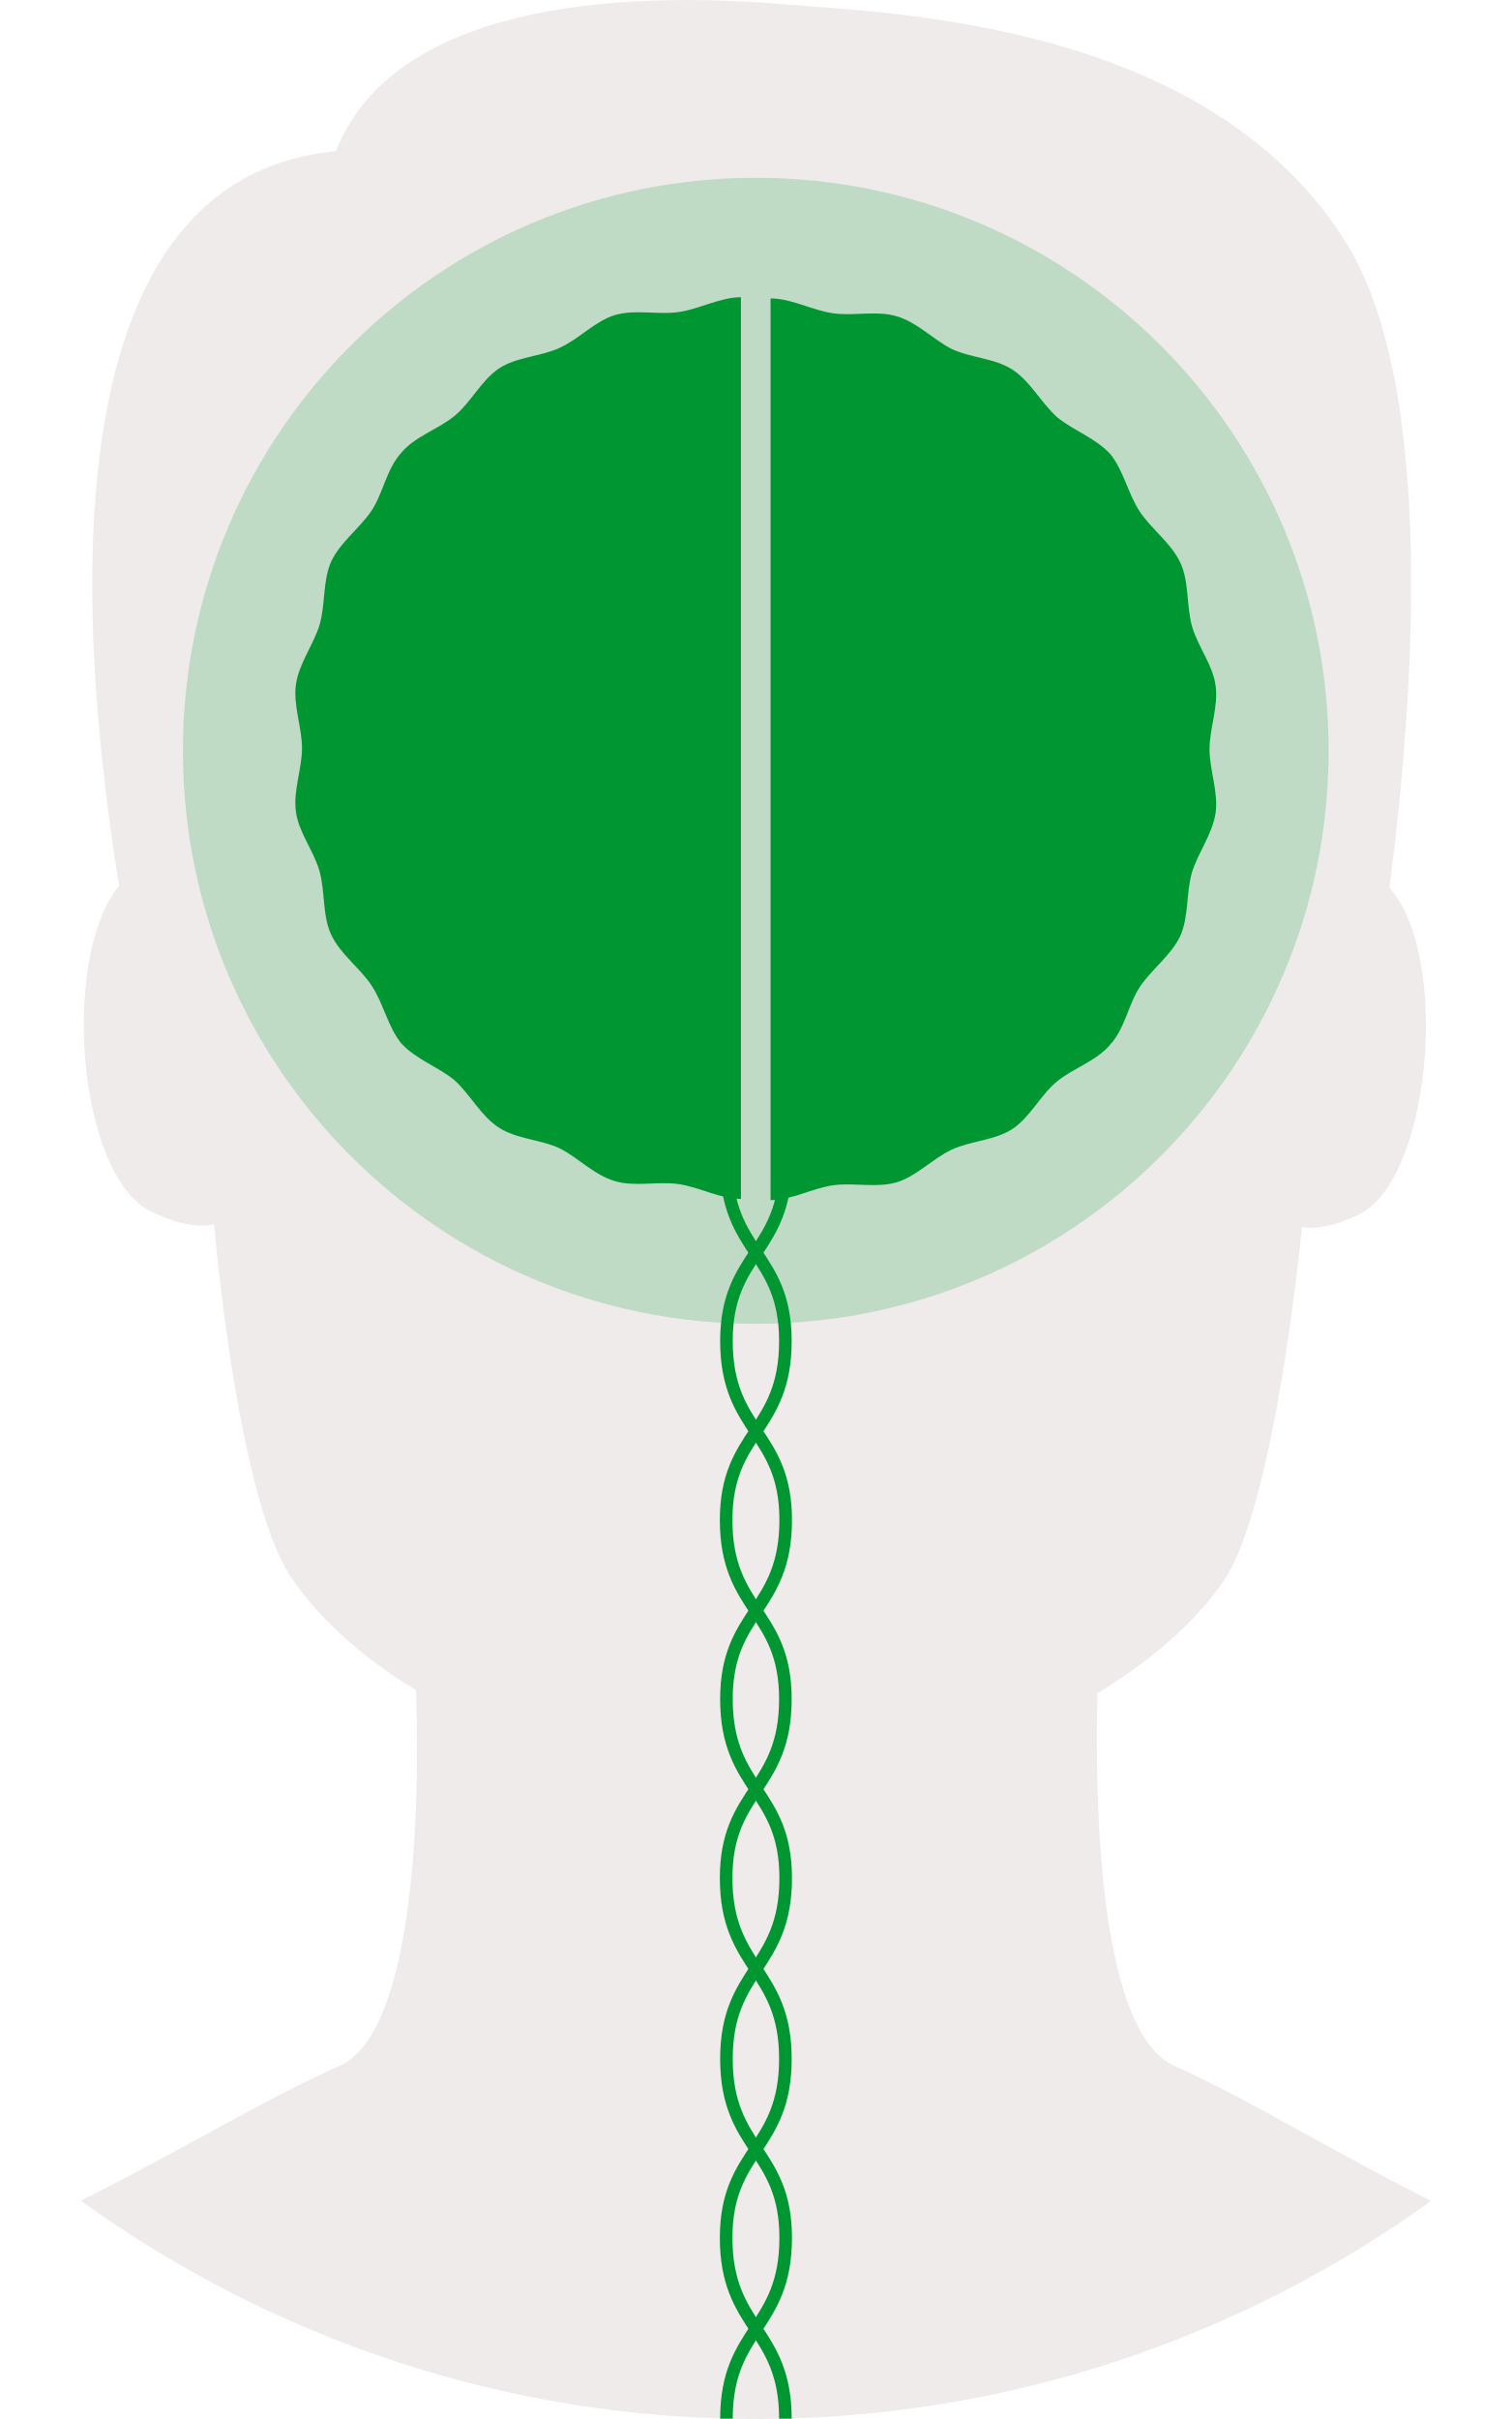
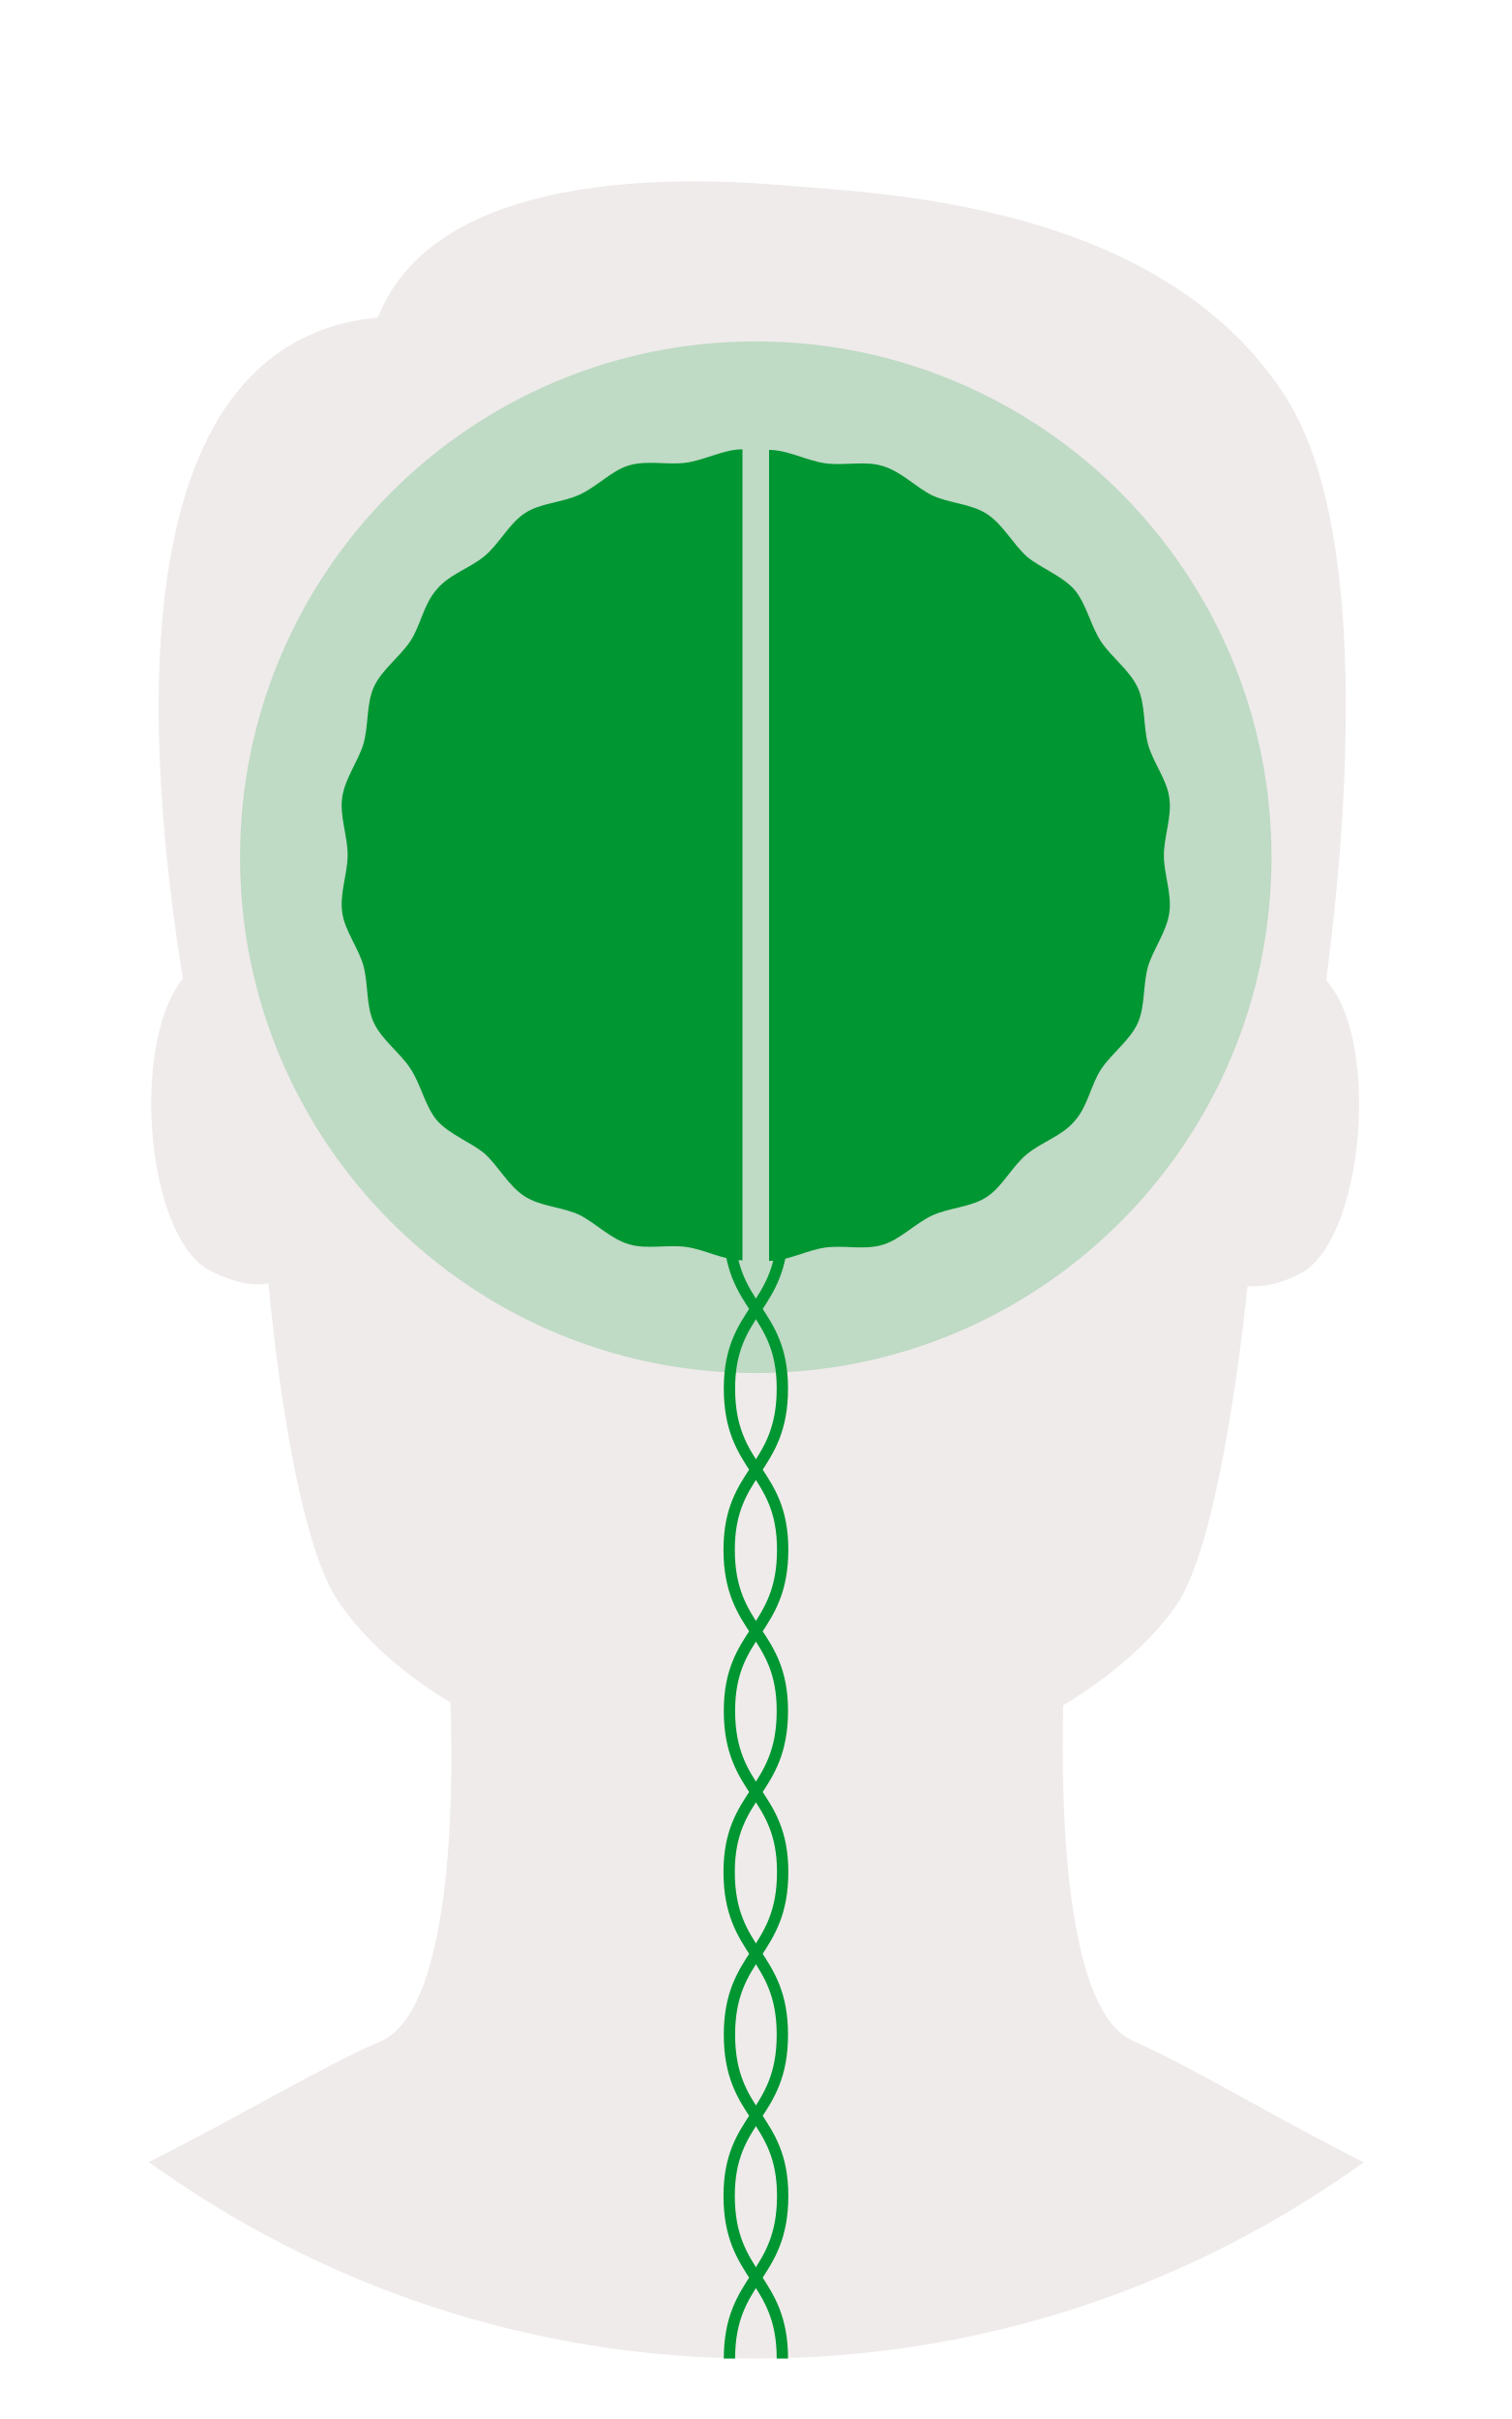
<svg xmlns="http://www.w3.org/2000/svg" version="1.1" id="Layer_1" x="0px" y="0px" viewBox="0 0 500 800" style="enable-background:new 0 0 500 800;" xml:space="preserve">
  <style type="text/css">
	.st0{fill:#EFEBEA;}
	.st1{opacity:0.2;fill:#009632;enable-background:new    ;}
	.st2{fill:#009632;}
- 	.st3{fill:none;stroke:#009632;stroke-width:4.164;stroke-miterlimit:10;}
+ 	.st3{fill:none;stroke:#009632;stroke-width:3.748;stroke-miterlimit:10;}
</style>
  <g>
-     <path class="st0" d="M473.4,727.9c-34.8-17.6-60.9-33.9-84.9-44.7c-24.1-10.8-26.5-81-25.5-123.2c20.2-12.2,34.4-26,42.2-37.8   c11.8-18.2,20.6-69.7,25.5-116.3c4.4,0.5,10.3,0,19.1-4.4c21.6-10.8,28.9-73.7,14.2-101.6c-1.5-2.4-3-4.9-4.4-6.3   c8.3-63.3,15.7-168.4-15.7-215.5C397.8,7.4,295.2,4.4,260.4,1.5C214.2-2.5,131.7-2,111.1,50c-97.2,9.3-84.9,161-71.7,243   c-1.5,1.5-2.4,3.5-3.9,5.9c-14.7,28.5-7.8,90.8,14.2,101.6c9.8,4.9,16.7,5.4,21.1,4.4C75.2,452,84,503.5,96.3,521.6   c7.8,11.8,21.6,25.5,41.3,37.3c1.5,42.2-1,112.9-25,124.2c-24.6,10.8-50.6,27-85.9,44.7C89.4,773,166.5,800,249.9,800   S410.6,773.1,473.4,727.9z" />
-     <circle class="st1" cx="250" cy="248.3" r="189.5" />
+     <path class="st0" d="M451.1,715.1c-31.3-15.8-54.8-30.5-76.4-40.2c-21.7-9.7-23.9-72.9-23-110.9c18.2-11,31-23.4,38-34   c10.6-16.4,18.5-62.7,23-104.7c4,0.4,9.3,0,17.2-4c19.4-9.7,26-66.3,12.8-91.4c-1.4-2.2-2.7-4.4-4-5.7c7.5-57,14.1-151.6-14.1-194   C383,66.7,290.7,64,259.4,61.3C217.8,57.7,143.5,58.2,125,105c-87.5,8.4-76.4,144.9-64.5,218.7c-1.4,1.4-2.2,3.2-3.5,5.3   c-13.2,25.7-7,81.7,12.8,91.4c8.8,4.4,15,4.9,19,4c4,42.4,11.9,88.7,23,105c7,10.6,19.4,23,37.2,33.6c1.4,38-0.9,101.6-22.5,111.8   c-22.1,9.7-45.5,24.3-77.3,40.2c56.4,40.7,125.8,65,200.9,65S394.5,755.8,451.1,715.1z" />
+     <circle class="st1" cx="250" cy="283.5" r="170.6" />
    <g>
      <g>
-         <path class="st2" d="M245.1,396.5c-6.9,0-13.7-3.9-20.6-4.9c-6.9-1-14.7,1-21.1-1c-6.9-2-12.2-7.8-18.2-10.8     c-6.3-3-14.2-3-20.2-6.9c-6-3.9-9.3-10.8-14.7-15.7c-5.4-4.4-12.8-6.9-17.6-12.2c-4.4-5.4-5.9-13.3-9.8-19.1     c-3.9-5.9-10.3-10.3-13.3-16.7c-3-6.3-2-14.2-3.9-21.1c-2-6.9-6.9-12.8-7.8-19.6c-1-6.9,2-14.2,2-21.1c0-6.9-3-14.2-2-21.1     c1-6.9,5.9-13.3,7.8-19.6c2-6.9,1-14.7,3.9-21.1c3-6.3,9.3-10.8,13.3-16.7c3.9-5.9,4.9-13.7,9.8-19.1c4.4-5.4,12.2-7.8,17.6-12.2     s8.9-11.8,14.7-15.7s13.7-3.9,20.2-6.9s11.8-8.9,18.2-10.8c6.9-2,14.2,0,21.1-1s13.7-4.9,20.6-4.9" />
+         <path class="st2" d="M245.6,416.8c-6.2,0-12.3-3.5-18.5-4.4c-6.2-0.9-13.2,0.9-19-0.9c-6.2-1.8-11-7-16.4-9.7     c-5.7-2.7-12.8-2.7-18.2-6.2c-5.4-3.5-8.4-9.7-13.2-14.1c-4.9-4-11.5-6.2-15.8-11c-4-4.9-5.3-12-8.8-17.2c-3.5-5.3-9.3-9.3-12-15     c-2.7-5.7-1.8-12.8-3.5-19c-1.8-6.2-6.2-11.5-7-17.6c-0.9-6.2,1.8-12.8,1.8-19s-2.7-12.8-1.8-19c0.9-6.2,5.3-12,7-17.6     c1.8-6.2,0.9-13.2,3.5-19c2.7-5.7,8.4-9.7,12-15c3.5-5.3,4.4-12.3,8.8-17.2c4-4.9,11-7,15.8-11s8-10.6,13.2-14.1     c5.2-3.5,12.3-3.5,18.2-6.2c5.9-2.7,10.6-8,16.4-9.7c6.2-1.8,12.8,0,19-0.9c6.2-0.9,12.3-4.4,18.5-4.4" />
      </g>
      <g>
-         <path class="st2" d="M254.9,98.7c6.9,0,13.7,3.9,20.6,4.9c6.9,1,14.7-1,21.1,1c6.9,2,12.2,7.8,18.2,10.8c6.3,3,14.2,3,20.2,6.9     c5.9,3.9,9.3,10.8,14.7,15.7c5.4,4.4,12.8,6.9,17.6,12.2c4.4,5.4,5.9,13.3,9.8,19.1s10.3,10.3,13.3,16.7c3,6.3,2,14.2,3.9,21.1     c2,6.9,6.9,12.8,7.8,19.6c1,6.9-2,14.2-2,21.1c0,6.9,3,14.2,2,21.1c-1,6.9-5.9,13.3-7.8,19.6c-2,6.9-1,14.7-3.9,21.1     c-3,6.3-9.3,10.8-13.3,16.7c-3.9,5.9-4.9,13.7-9.8,19.1c-4.4,5.4-12.2,7.8-17.6,12.2c-5.4,4.4-8.9,11.8-14.7,15.7     c-5.9,3.9-13.7,3.9-20.2,6.9c-6.3,3-11.8,8.9-18.2,10.8c-6.9,2-14.2,0-21.1,1s-13.7,4.9-20.6,4.9" />
+         <path class="st2" d="M254.4,148.8c6.2,0,12.3,3.5,18.5,4.4c6.2,0.9,13.2-0.9,19,0.9c6.2,1.8,11,7,16.4,9.7     c5.7,2.7,12.8,2.7,18.2,6.2c5.3,3.5,8.4,9.7,13.2,14.1c4.9,4,11.5,6.2,15.8,11c4,4.9,5.3,12,8.8,17.2c3.5,5.2,9.3,9.3,12,15     c2.7,5.7,1.8,12.8,3.5,19c1.8,6.2,6.2,11.5,7,17.6c0.9,6.2-1.8,12.8-1.8,19s2.7,12.8,1.8,19c-0.9,6.2-5.3,12-7,17.6     c-1.8,6.2-0.9,13.2-3.5,19c-2.7,5.7-8.4,9.7-12,15c-3.5,5.3-4.4,12.3-8.8,17.2c-4,4.9-11,7-15.8,11c-4.9,4-8,10.6-13.2,14.1     c-5.3,3.5-12.3,3.5-18.2,6.2c-5.7,2.7-10.6,8-16.4,9.7c-6.2,1.8-12.8,0-19,0.9c-6.2,0.9-12.3,4.4-18.5,4.4" />
      </g>
    </g>
-     <path class="st3" d="M259.9,384.3c0,30-19.6,30-19.6,59.2c0,30,19.6,30,19.6,59.2c0,30-19.6,30-19.6,59.2c0,30,19.6,30,19.6,59.2   c0,30-19.6,30-19.6,59.8c0,30,19.6,30,19.6,59.2c0,30-19.6,30-19.6,59.8" />
-     <path class="st3" d="M240.2,384.3c0,30,19.6,30,19.6,59.2c0,30-19.6,30-19.6,59.2c0,30,19.6,30,19.6,59.2c0,30-19.6,30-19.6,59.2   c0,30,19.6,30,19.6,59.8c0,30-19.6,30-19.6,59.2c0,30,19.6,30,19.6,59.8" />
+     <path class="st3" d="M258.9,405.9c0,27-17.6,27-17.6,53.3c0,27,17.6,27,17.6,53.3c0,27-17.6,27-17.6,53.3c0,27,17.6,27,17.6,53.3   c0,27-17.6,27-17.6,53.8c0,27,17.6,27,17.6,53.3c0,27-17.6,27-17.6,53.8" />
+     <path class="st3" d="M241.2,405.9c0,27,17.6,27,17.6,53.3c0,27-17.6,27-17.6,53.3c0,27,17.6,27,17.6,53.3c0,27-17.6,27-17.6,53.3   c0,27,17.6,27,17.6,53.8c0,27-17.6,27-17.6,53.3c0,27,17.6,27,17.6,53.8" />
  </g>
</svg>
